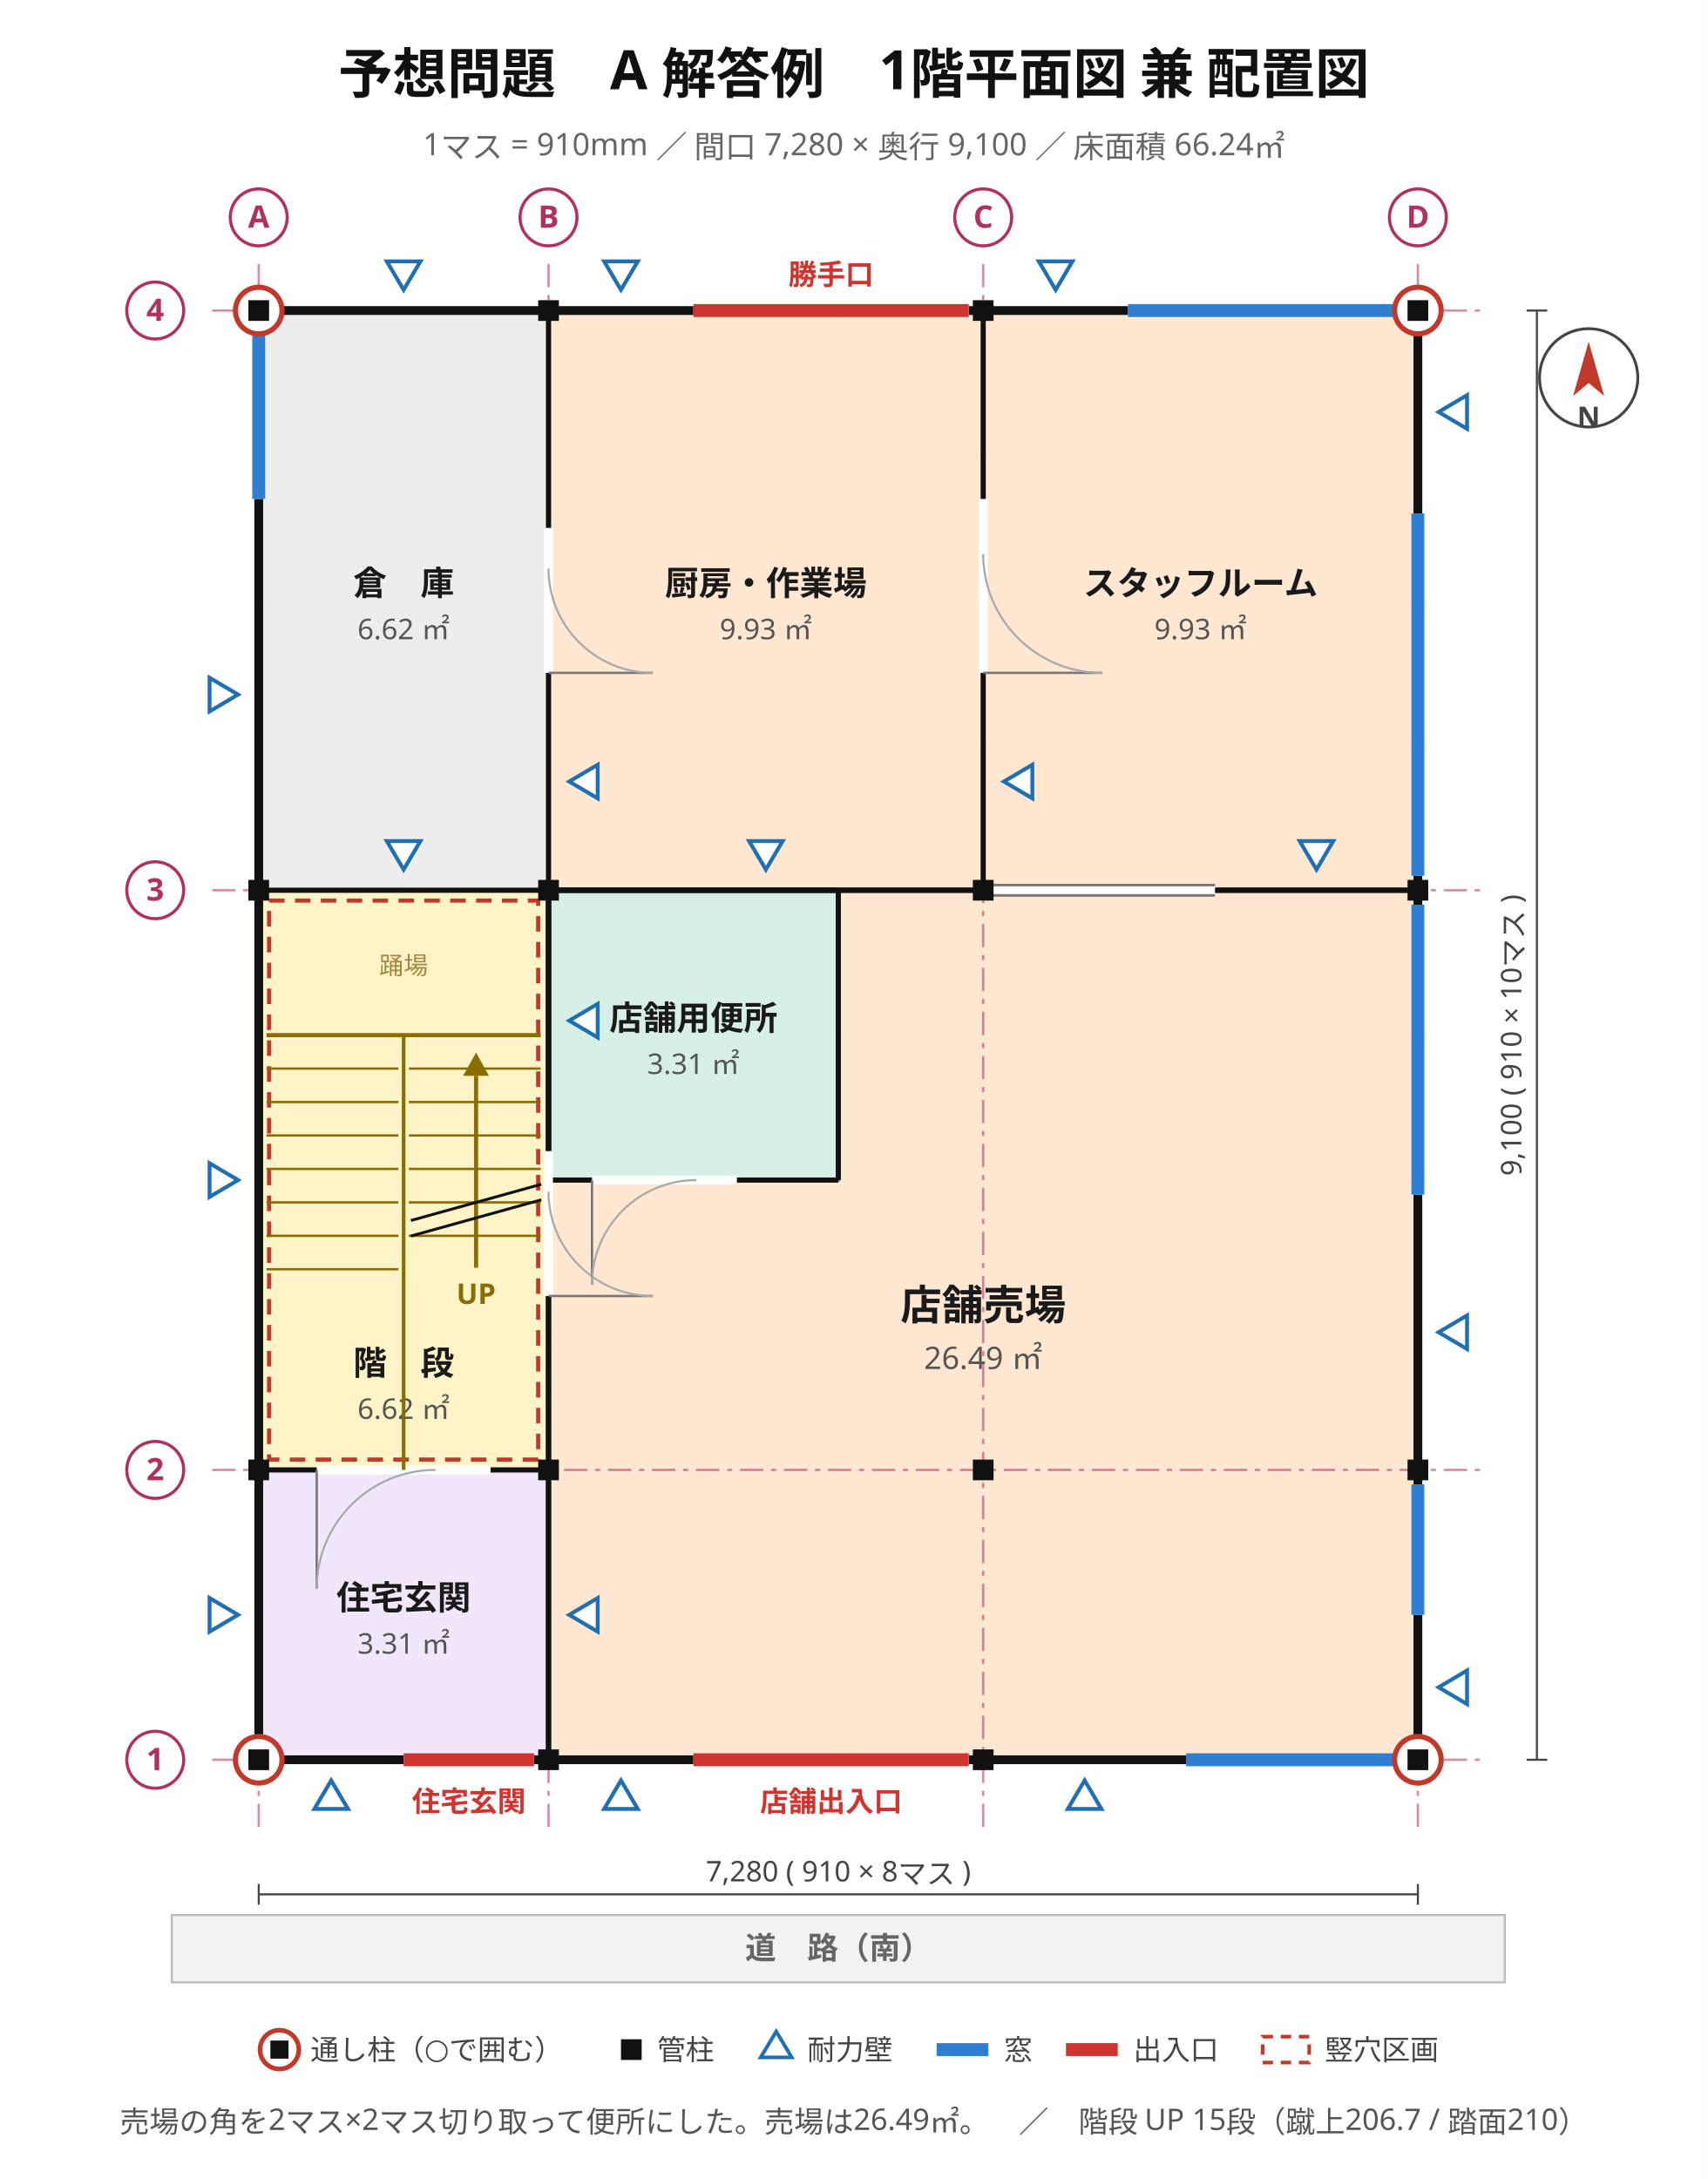
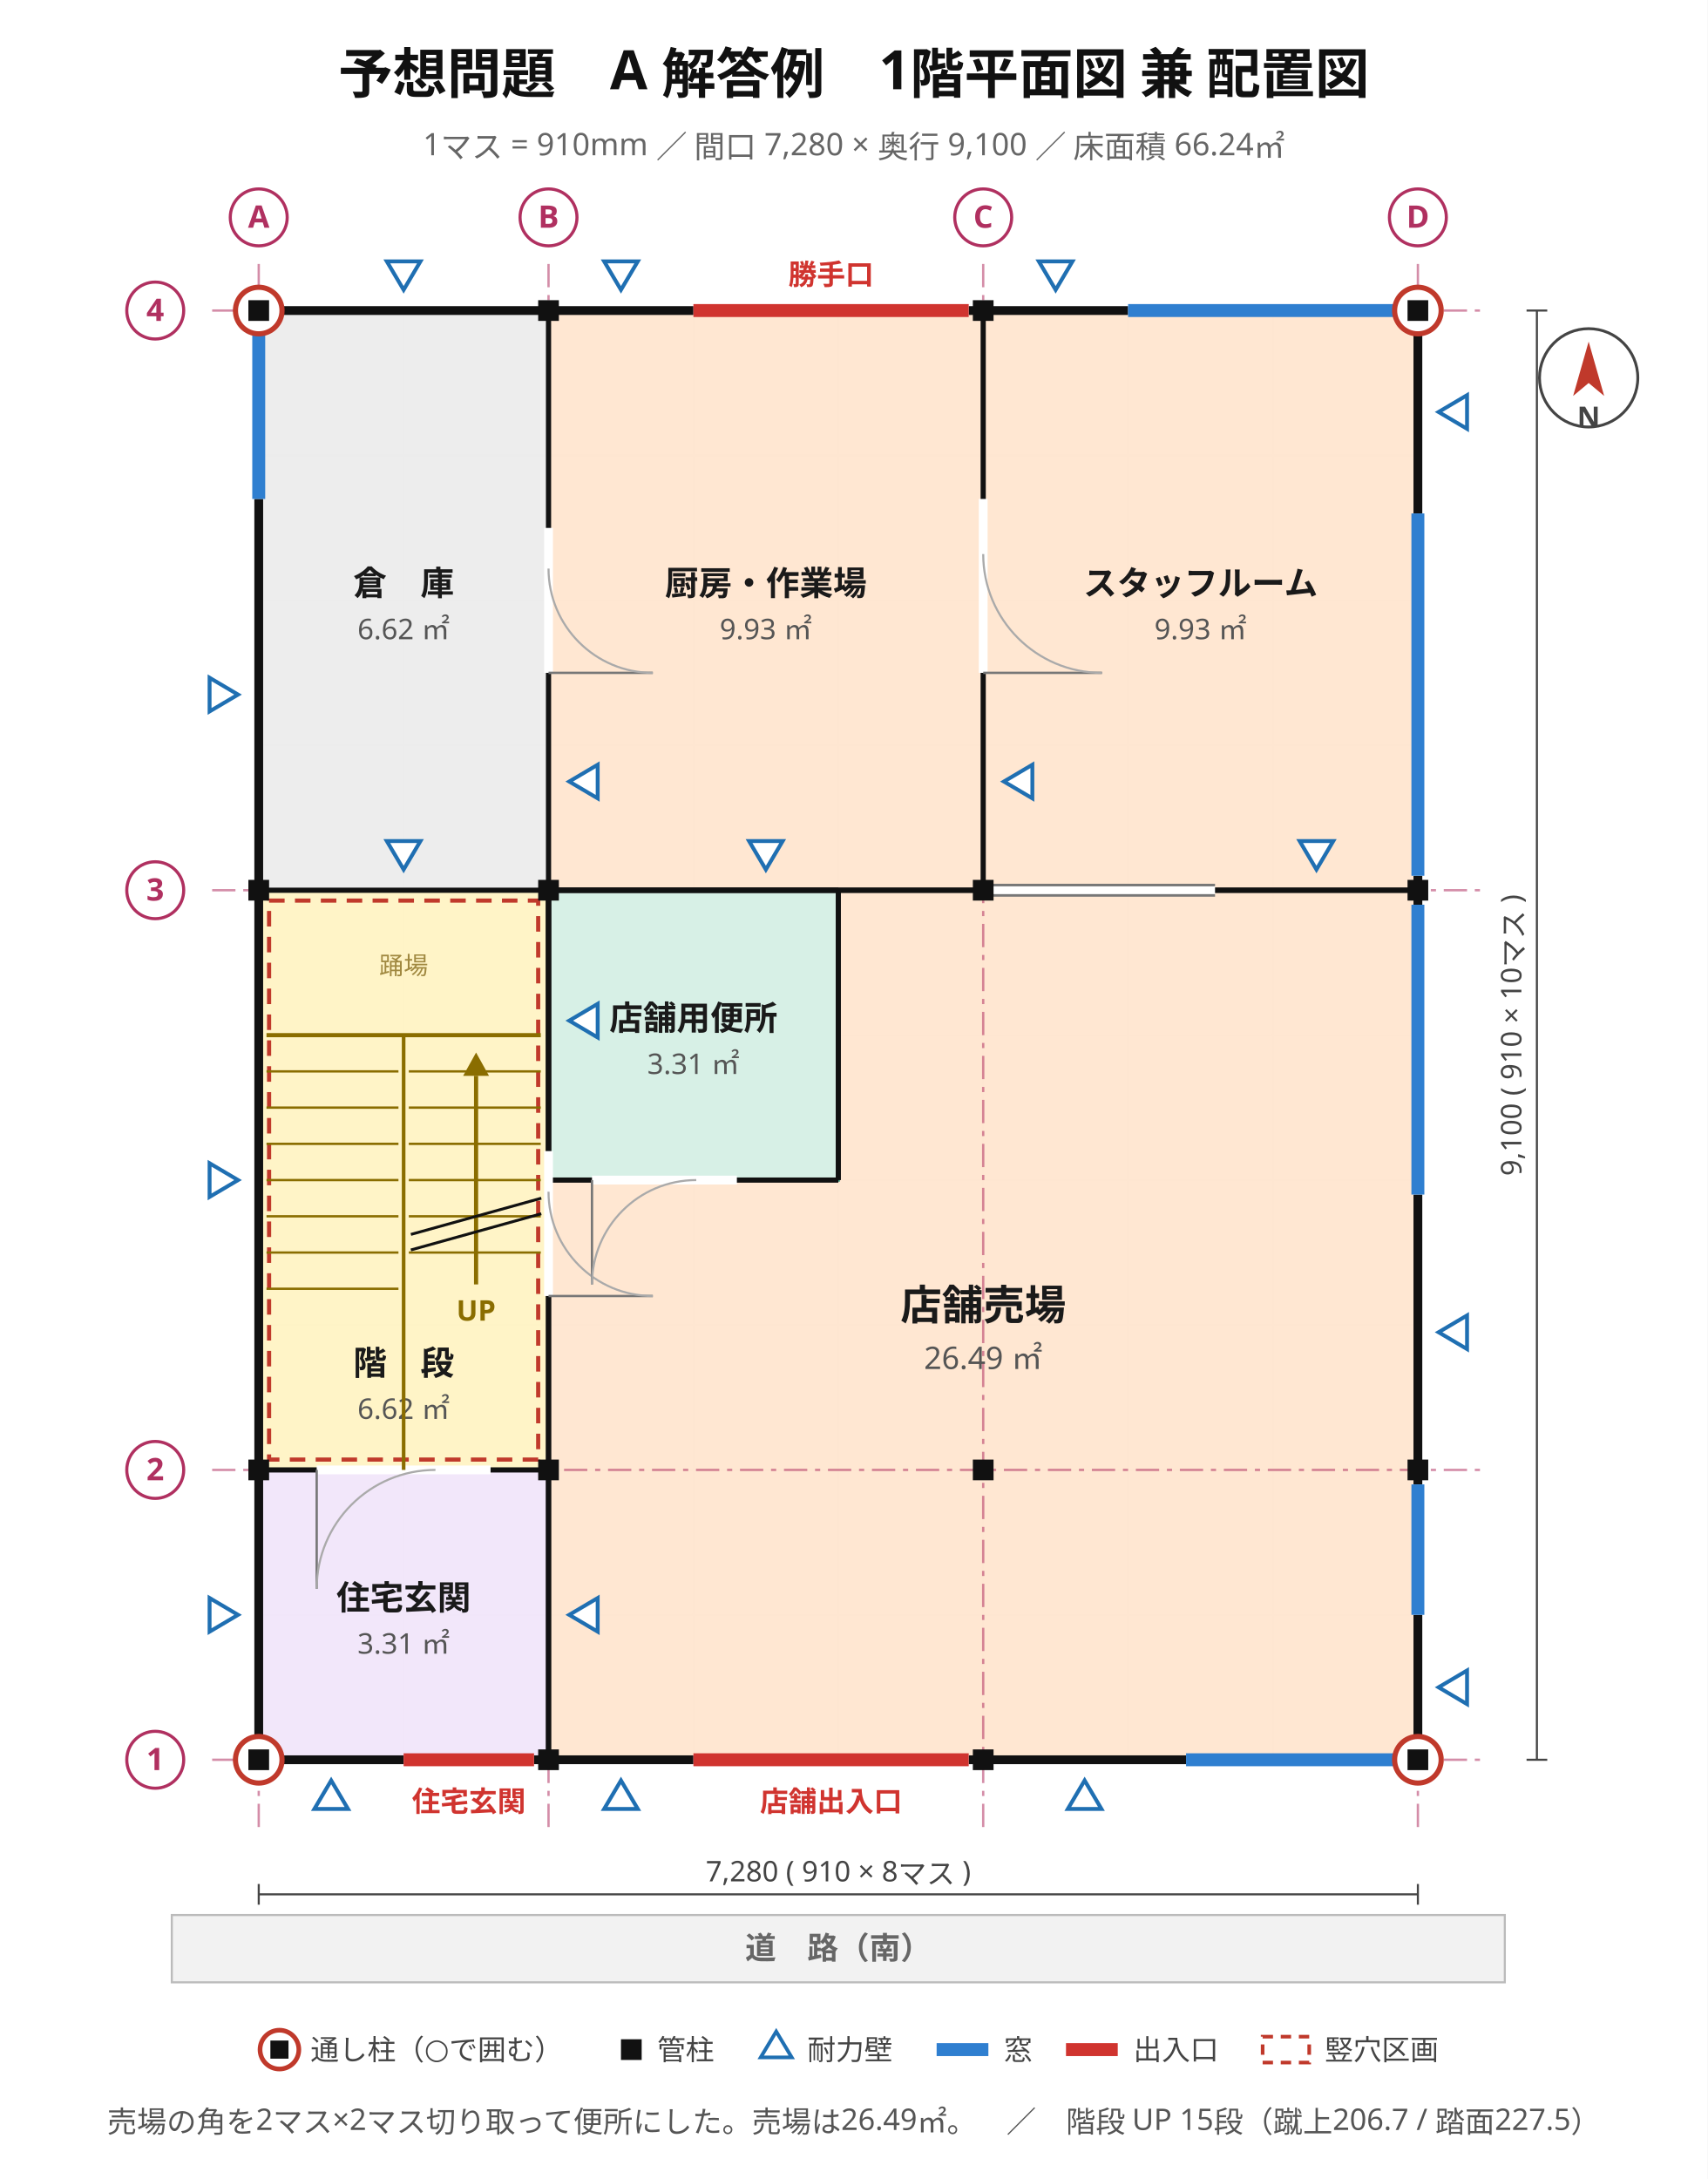
<svg xmlns="http://www.w3.org/2000/svg" viewBox="0 0 660 842" width="660" height="842" font-family="'Hiragino Sans','Hiragino Kaku Gothic ProN','Noto Sans JP','Yu Gothic',Meiryo,'IPAGothic',sans-serif">
  <rect width="660" height="842" fill="#ffffff" />
  <text x="330" y="36" font-size="21" text-anchor="middle" fill="#111" font-weight="700" font-family="'Hiragino Sans','Hiragino Kaku Gothic ProN','Noto Sans JP','Yu Gothic',Meiryo,'IPAGothic',sans-serif">予想問題　A 解答例　1階平面図 兼 配置図</text>
  <text x="330" y="60" font-size="12" text-anchor="middle" fill="#666" font-weight="400" font-family="'Hiragino Sans','Hiragino Kaku Gothic ProN','Noto Sans JP','Yu Gothic',Meiryo,'IPAGothic',sans-serif">1マス = 910mm ／ 間口 7,280 × 奥行 9,100 ／ 床面積 66.24㎡</text>
  <line x1="100" y1="120" x2="100" y2="680" stroke="#e8e8e8" stroke-width="0.7" />
  <line x1="156" y1="120" x2="156" y2="680" stroke="#e8e8e8" stroke-width="0.7" />
  <line x1="212" y1="120" x2="212" y2="680" stroke="#e8e8e8" stroke-width="0.7" />
  <line x1="268" y1="120" x2="268" y2="680" stroke="#e8e8e8" stroke-width="0.7" />
  <line x1="324" y1="120" x2="324" y2="680" stroke="#e8e8e8" stroke-width="0.7" />
  <line x1="380" y1="120" x2="380" y2="680" stroke="#e8e8e8" stroke-width="0.7" />
  <line x1="436" y1="120" x2="436" y2="680" stroke="#e8e8e8" stroke-width="0.7" />
  <line x1="492" y1="120" x2="492" y2="680" stroke="#e8e8e8" stroke-width="0.7" />
  <line x1="548" y1="120" x2="548" y2="680" stroke="#e8e8e8" stroke-width="0.7" />
  <line x1="100" y1="680" x2="548" y2="680" stroke="#e8e8e8" stroke-width="0.7" />
  <line x1="100" y1="624" x2="548" y2="624" stroke="#e8e8e8" stroke-width="0.7" />
  <line x1="100" y1="568" x2="548" y2="568" stroke="#e8e8e8" stroke-width="0.7" />
  <line x1="100" y1="512" x2="548" y2="512" stroke="#e8e8e8" stroke-width="0.7" />
  <line x1="100" y1="456" x2="548" y2="456" stroke="#e8e8e8" stroke-width="0.7" />
  <line x1="100" y1="400" x2="548" y2="400" stroke="#e8e8e8" stroke-width="0.7" />
  <line x1="100" y1="344" x2="548" y2="344" stroke="#e8e8e8" stroke-width="0.7" />
  <line x1="100" y1="288" x2="548" y2="288" stroke="#e8e8e8" stroke-width="0.7" />
  <line x1="100" y1="232" x2="548" y2="232" stroke="#e8e8e8" stroke-width="0.7" />
  <line x1="100" y1="176" x2="548" y2="176" stroke="#e8e8e8" stroke-width="0.7" />
  <line x1="100" y1="120" x2="548" y2="120" stroke="#e8e8e8" stroke-width="0.7" />
  <rect x="100" y="568" width="112" height="112" fill="#f1e6fa" stroke="#8b62b5" stroke-width="1.2" opacity="0.95" />
  <text x="156" y="622" font-size="13" text-anchor="middle" fill="#1a1a1a" font-weight="700" font-family="'Hiragino Sans','Hiragino Kaku Gothic ProN','Noto Sans JP','Yu Gothic',Meiryo,'IPAGothic',sans-serif">住宅玄関</text>
  <text x="156" y="639" font-size="11" text-anchor="middle" fill="#555" font-weight="400" font-family="'Hiragino Sans','Hiragino Kaku Gothic ProN','Noto Sans JP','Yu Gothic',Meiryo,'IPAGothic',sans-serif">3.31 ㎡</text>
  <rect x="100" y="344" width="112" height="224" fill="#fff3c4" stroke="#bb9508" stroke-width="1.2" opacity="0.95" />
  <text x="156" y="531.28" font-size="13" text-anchor="middle" fill="#1a1a1a" font-weight="700" font-family="'Hiragino Sans','Hiragino Kaku Gothic ProN','Noto Sans JP','Yu Gothic',Meiryo,'IPAGothic',sans-serif">階　段</text>
  <text x="156" y="548.28" font-size="11" text-anchor="middle" fill="#555" font-weight="400" font-family="'Hiragino Sans','Hiragino Kaku Gothic ProN','Noto Sans JP','Yu Gothic',Meiryo,'IPAGothic',sans-serif">6.62 ㎡</text>
  <rect x="100" y="120" width="112" height="224" fill="#ececec" stroke="#8a8a8a" stroke-width="1.2" opacity="0.95" />
  <text x="156" y="230" font-size="13" text-anchor="middle" fill="#1a1a1a" font-weight="700" font-family="'Hiragino Sans','Hiragino Kaku Gothic ProN','Noto Sans JP','Yu Gothic',Meiryo,'IPAGothic',sans-serif">倉　庫</text>
  <text x="156" y="247" font-size="11" text-anchor="middle" fill="#555" font-weight="400" font-family="'Hiragino Sans','Hiragino Kaku Gothic ProN','Noto Sans JP','Yu Gothic',Meiryo,'IPAGothic',sans-serif">6.62 ㎡</text>
  <rect x="212" y="344" width="336" height="336" fill="#ffe6d0" stroke="#c9762f" stroke-width="1.2" opacity="0.95" />
  <text x="380" y="510" font-size="16" text-anchor="middle" fill="#1a1a1a" font-weight="700" font-family="'Hiragino Sans','Hiragino Kaku Gothic ProN','Noto Sans JP','Yu Gothic',Meiryo,'IPAGothic',sans-serif">店舗売場</text>
  <text x="380" y="529" font-size="12" text-anchor="middle" fill="#555" font-weight="400" font-family="'Hiragino Sans','Hiragino Kaku Gothic ProN','Noto Sans JP','Yu Gothic',Meiryo,'IPAGothic',sans-serif">26.49 ㎡</text>
  <rect x="212" y="344" width="112" height="112" fill="#d5f0e7" stroke="#2f9077" stroke-width="1.2" opacity="0.95" />
  <text x="268" y="398" font-size="13" text-anchor="middle" fill="#1a1a1a" font-weight="700" font-family="'Hiragino Sans','Hiragino Kaku Gothic ProN','Noto Sans JP','Yu Gothic',Meiryo,'IPAGothic',sans-serif">店舗用便所</text>
  <text x="268" y="415" font-size="11" text-anchor="middle" fill="#555" font-weight="400" font-family="'Hiragino Sans','Hiragino Kaku Gothic ProN','Noto Sans JP','Yu Gothic',Meiryo,'IPAGothic',sans-serif">3.31 ㎡</text>
  <rect x="212" y="120" width="168" height="224" fill="#ffe6d0" stroke="#c9762f" stroke-width="1.2" opacity="0.95" />
  <text x="296" y="230" font-size="13" text-anchor="middle" fill="#1a1a1a" font-weight="700" font-family="'Hiragino Sans','Hiragino Kaku Gothic ProN','Noto Sans JP','Yu Gothic',Meiryo,'IPAGothic',sans-serif">厨房・作業場</text>
  <text x="296" y="247" font-size="11" text-anchor="middle" fill="#555" font-weight="400" font-family="'Hiragino Sans','Hiragino Kaku Gothic ProN','Noto Sans JP','Yu Gothic',Meiryo,'IPAGothic',sans-serif">9.93 ㎡</text>
  <rect x="380" y="120" width="168" height="224" fill="#ffe6d0" stroke="#c9762f" stroke-width="1.2" opacity="0.95" />
  <text x="464" y="230" font-size="13" text-anchor="middle" fill="#1a1a1a" font-weight="700" font-family="'Hiragino Sans','Hiragino Kaku Gothic ProN','Noto Sans JP','Yu Gothic',Meiryo,'IPAGothic',sans-serif">スタッフルーム</text>
  <text x="464" y="247" font-size="11" text-anchor="middle" fill="#555" font-weight="400" font-family="'Hiragino Sans','Hiragino Kaku Gothic ProN','Noto Sans JP','Yu Gothic',Meiryo,'IPAGothic',sans-serif">9.93 ㎡</text>
  <line x1="100" y1="102" x2="100" y2="706" stroke="#b03060" stroke-width="0.9" stroke-dasharray="9 3 2 3" opacity="0.55" />
  <line x1="212" y1="102" x2="212" y2="706" stroke="#b03060" stroke-width="0.9" stroke-dasharray="9 3 2 3" opacity="0.55" />
  <line x1="380" y1="102" x2="380" y2="706" stroke="#b03060" stroke-width="0.9" stroke-dasharray="9 3 2 3" opacity="0.55" />
  <line x1="548" y1="102" x2="548" y2="706" stroke="#b03060" stroke-width="0.9" stroke-dasharray="9 3 2 3" opacity="0.55" />
  <line x1="82" y1="680" x2="574" y2="680" stroke="#b03060" stroke-width="0.9" stroke-dasharray="9 3 2 3" opacity="0.55" />
  <line x1="82" y1="568" x2="574" y2="568" stroke="#b03060" stroke-width="0.9" stroke-dasharray="9 3 2 3" opacity="0.55" />
  <line x1="82" y1="344" x2="574" y2="344" stroke="#b03060" stroke-width="0.9" stroke-dasharray="9 3 2 3" opacity="0.55" />
  <line x1="82" y1="120" x2="574" y2="120" stroke="#b03060" stroke-width="0.9" stroke-dasharray="9 3 2 3" opacity="0.55" />
  <rect x="100" y="120" width="448" height="560" stroke="#111" stroke-width="3.4" fill="none" />
  <line x1="268" y1="680" x2="374.4" y2="680" stroke="#ffffff" stroke-width="4.2" />
  <line x1="268" y1="680" x2="374.4" y2="680" stroke="#d0342f" stroke-width="5.0" />
  <text x="321.2" y="700" font-size="11" text-anchor="middle" fill="#d0342f" font-weight="700" font-family="'Hiragino Sans','Hiragino Kaku Gothic ProN','Noto Sans JP','Yu Gothic',Meiryo,'IPAGothic',sans-serif">店舗出入口</text>
  <line x1="156" y1="680" x2="206.4" y2="680" stroke="#ffffff" stroke-width="4.2" />
  <line x1="156" y1="680" x2="206.4" y2="680" stroke="#d0342f" stroke-width="5.0" />
  <text x="181.2" y="700" font-size="11" text-anchor="middle" fill="#d0342f" font-weight="700" font-family="'Hiragino Sans','Hiragino Kaku Gothic ProN','Noto Sans JP','Yu Gothic',Meiryo,'IPAGothic',sans-serif">住宅玄関</text>
  <line x1="458.4" y1="680" x2="542.4" y2="680" stroke="#ffffff" stroke-width="4.2" />
  <line x1="458.4" y1="680" x2="542.4" y2="680" stroke="#2f7fd0" stroke-width="5.0" />
  <line x1="268" y1="120" x2="374.4" y2="120" stroke="#ffffff" stroke-width="4.2" />
  <line x1="268" y1="120" x2="374.4" y2="120" stroke="#d0342f" stroke-width="5.0" />
  <text x="321.2" y="110" font-size="11" text-anchor="middle" fill="#d0342f" font-weight="700" font-family="'Hiragino Sans','Hiragino Kaku Gothic ProN','Noto Sans JP','Yu Gothic',Meiryo,'IPAGothic',sans-serif">勝手口</text>
  <line x1="436" y1="120" x2="542.4" y2="120" stroke="#ffffff" stroke-width="4.2" />
  <line x1="436" y1="120" x2="542.4" y2="120" stroke="#2f7fd0" stroke-width="5.0" />
  <line x1="100" y1="192.8" x2="100" y2="125.6" stroke="#ffffff" stroke-width="4.2" />
  <line x1="100" y1="192.8" x2="100" y2="125.6" stroke="#2f7fd0" stroke-width="5.0" />
  <line x1="548" y1="624" x2="548" y2="573.6" stroke="#ffffff" stroke-width="4.2" />
  <line x1="548" y1="624" x2="548" y2="573.6" stroke="#2f7fd0" stroke-width="5.0" />
  <line x1="548" y1="461.6" x2="548" y2="349.6" stroke="#ffffff" stroke-width="4.2" />
  <line x1="548" y1="461.6" x2="548" y2="349.6" stroke="#2f7fd0" stroke-width="5.0" />
  <line x1="548" y1="338.4" x2="548" y2="198.4" stroke="#ffffff" stroke-width="4.2" />
  <line x1="548" y1="338.4" x2="548" y2="198.4" stroke="#2f7fd0" stroke-width="5.0" />
-   <line x1="100" y1="568" x2="212" y2="568" stroke="#111" stroke-width="2.0" />
+   <line x1="212" y1="680" x2="212" y2="344" stroke="#111" stroke-width="2.0" />
  <line x1="380" y1="344" x2="548" y2="344" stroke="#111" stroke-width="2.0" />
-   <line x1="212" y1="456" x2="324" y2="456" stroke="#111" stroke-width="2.0" />
-   <line x1="100" y1="344" x2="212" y2="344" stroke="#111" stroke-width="2.0" />
-   <line x1="380" y1="344" x2="380" y2="120" stroke="#111" stroke-width="2.0" />
-   <line x1="212" y1="344" x2="380" y2="344" stroke="#111" stroke-width="2.0" />
-   <line x1="212" y1="680" x2="212" y2="344" stroke="#111" stroke-width="2.0" />
-   <line x1="212" y1="344" x2="548" y2="344" stroke="#111" stroke-width="2.0" />
-   <line x1="324" y1="456" x2="324" y2="344" stroke="#111" stroke-width="2.0" />
-   <line x1="212" y1="344" x2="212" y2="120" stroke="#111" stroke-width="2.0" />
  <line x1="212" y1="568" x2="212" y2="344" stroke="#111" stroke-width="2.0" />
  <line x1="212" y1="456" x2="212" y2="344" stroke="#111" stroke-width="2.0" />
+   <line x1="212" y1="680" x2="212" y2="568" stroke="#111" stroke-width="2.0" />
+   <line x1="100" y1="344" x2="212" y2="344" stroke="#111" stroke-width="2.0" />
+   <line x1="324" y1="456" x2="324" y2="344" stroke="#111" stroke-width="2.0" />
+   <line x1="100" y1="568" x2="212" y2="568" stroke="#111" stroke-width="2.0" />
+   <line x1="212" y1="344" x2="548" y2="344" stroke="#111" stroke-width="2.0" />
+   <line x1="212" y1="344" x2="380" y2="344" stroke="#111" stroke-width="2.0" />
+   <line x1="212" y1="456" x2="324" y2="456" stroke="#111" stroke-width="2.0" />
+   <line x1="380" y1="344" x2="380" y2="120" stroke="#111" stroke-width="2.0" />
  <line x1="212" y1="344" x2="324" y2="344" stroke="#111" stroke-width="2.0" />
-   <line x1="212" y1="680" x2="212" y2="568" stroke="#111" stroke-width="2.0" />
+   <line x1="212" y1="344" x2="212" y2="120" stroke="#111" stroke-width="2.0" />
  <line x1="122.4" y1="568" x2="189.6" y2="568" stroke="#ffffff" stroke-width="3.4" />
  <line x1="122.4" y1="568" x2="122.4" y2="613.92" stroke="#777" stroke-width="0.9" />
  <path d="M 122.4 613.9 A 45.9 45.9 0 0 1 168.3 568.0" stroke="#aaa" stroke-width="0.8" fill="none" />
  <line x1="212" y1="500.8" x2="212" y2="444.8" stroke="#ffffff" stroke-width="3.4" />
  <line x1="212" y1="500.8" x2="252.32" y2="500.8" stroke="#777" stroke-width="0.9" />
  <path d="M 252.3 500.8 A 40.3 40.3 0 0 1 212.0 460.5" stroke="#aaa" stroke-width="0.8" fill="none" />
  <line x1="228.8" y1="456" x2="284.8" y2="456" stroke="#ffffff" stroke-width="3.4" />
  <line x1="228.8" y1="456" x2="228.8" y2="496.32" stroke="#777" stroke-width="0.9" />
  <path d="M 228.8 496.3 A 40.3 40.3 0 0 1 269.1 456.0" stroke="#aaa" stroke-width="0.8" fill="none" />
  <line x1="380" y1="344" x2="469.6" y2="344" stroke="#ffffff" stroke-width="3.4" />
  <line x1="380" y1="342" x2="469.6" y2="342" stroke="#777" stroke-width="1.0" />
  <line x1="380" y1="346" x2="469.6" y2="346" stroke="#777" stroke-width="1.0" />
  <line x1="212" y1="260" x2="212" y2="204" stroke="#ffffff" stroke-width="3.4" />
  <line x1="212" y1="260" x2="252.32" y2="260" stroke="#777" stroke-width="0.9" />
  <path d="M 252.3 260.0 A 40.3 40.3 0 0 1 212.0 219.7" stroke="#aaa" stroke-width="0.8" fill="none" />
  <line x1="380" y1="260" x2="380" y2="192.8" stroke="#ffffff" stroke-width="3.4" />
  <line x1="380" y1="260" x2="425.92" y2="260" stroke="#777" stroke-width="0.9" />
  <path d="M 425.9 260.0 A 45.9 45.9 0 0 1 380.0 214.1" stroke="#aaa" stroke-width="0.8" fill="none" />
  <rect x="104" y="348" width="104" height="216" fill="none" stroke="#c0392b" stroke-width="1.6" stroke-dasharray="6 4" />
  <line x1="103" y1="400" x2="209" y2="400" stroke="#8a6d00" stroke-width="1.6" />
  <line x1="156" y1="568" x2="156" y2="400" stroke="#8a6d00" stroke-width="1.4" />
-   <line x1="158" y1="412.92" x2="209" y2="412.92" stroke="#8a6d00" stroke-width="0.9" />
-   <line x1="158" y1="425.85" x2="209" y2="425.85" stroke="#8a6d00" stroke-width="0.9" />
-   <line x1="158" y1="438.77" x2="209" y2="438.77" stroke="#8a6d00" stroke-width="0.9" />
-   <line x1="158" y1="451.69" x2="209" y2="451.69" stroke="#8a6d00" stroke-width="0.9" />
-   <line x1="158" y1="464.62" x2="209" y2="464.62" stroke="#8a6d00" stroke-width="0.9" />
-   <line x1="158" y1="477.54" x2="209" y2="477.54" stroke="#8a6d00" stroke-width="0.9" />
-   <line x1="103" y1="412.92" x2="154" y2="412.92" stroke="#8a6d00" stroke-width="0.9" />
-   <line x1="103" y1="425.85" x2="154" y2="425.85" stroke="#8a6d00" stroke-width="0.9" />
-   <line x1="103" y1="438.77" x2="154" y2="438.77" stroke="#8a6d00" stroke-width="0.9" />
-   <line x1="103" y1="451.69" x2="154" y2="451.69" stroke="#8a6d00" stroke-width="0.9" />
-   <line x1="103" y1="464.62" x2="154" y2="464.62" stroke="#8a6d00" stroke-width="0.9" />
-   <line x1="103" y1="477.54" x2="154" y2="477.54" stroke="#8a6d00" stroke-width="0.9" />
-   <line x1="103" y1="490.46" x2="154" y2="490.46" stroke="#8a6d00" stroke-width="0.9" />
-   <line x1="184" y1="489.86" x2="184" y2="415.72" stroke="#8a6d00" stroke-width="1.6" />
+   <line x1="158" y1="414" x2="209" y2="414" stroke="#8a6d00" stroke-width="0.9" />
+   <line x1="158" y1="428" x2="209" y2="428" stroke="#8a6d00" stroke-width="0.9" />
+   <line x1="158" y1="442" x2="209" y2="442" stroke="#8a6d00" stroke-width="0.9" />
+   <line x1="158" y1="456" x2="209" y2="456" stroke="#8a6d00" stroke-width="0.9" />
+   <line x1="158" y1="470" x2="209" y2="470" stroke="#8a6d00" stroke-width="0.9" />
+   <line x1="158" y1="484" x2="209" y2="484" stroke="#8a6d00" stroke-width="0.9" />
+   <line x1="103" y1="414" x2="154" y2="414" stroke="#8a6d00" stroke-width="0.9" />
+   <line x1="103" y1="428" x2="154" y2="428" stroke="#8a6d00" stroke-width="0.9" />
+   <line x1="103" y1="442" x2="154" y2="442" stroke="#8a6d00" stroke-width="0.9" />
+   <line x1="103" y1="456" x2="154" y2="456" stroke="#8a6d00" stroke-width="0.9" />
+   <line x1="103" y1="470" x2="154" y2="470" stroke="#8a6d00" stroke-width="0.9" />
+   <line x1="103" y1="484" x2="154" y2="484" stroke="#8a6d00" stroke-width="0.9" />
+   <line x1="103" y1="498" x2="154" y2="498" stroke="#8a6d00" stroke-width="0.9" />
+   <line x1="184" y1="496.32" x2="184" y2="415.72" stroke="#8a6d00" stroke-width="1.6" />
  <polygon points="184,406.72 179,415.72 189,415.72" fill="#8a6d00" />
-   <text x="184" y="503.86" font-size="11" text-anchor="middle" fill="#8a6d00" font-weight="700" font-family="'Hiragino Sans','Hiragino Kaku Gothic ProN','Noto Sans JP','Yu Gothic',Meiryo,'IPAGothic',sans-serif">UP</text>
-   <line x1="158.8" y1="471.62" x2="209.2" y2="457.62" stroke="#111" stroke-width="1.1" />
-   <line x1="158.8" y1="477.62" x2="209.2" y2="463.62" stroke="#111" stroke-width="1.1" />
+   <text x="184" y="510.32" font-size="11" text-anchor="middle" fill="#8a6d00" font-weight="700" font-family="'Hiragino Sans','Hiragino Kaku Gothic ProN','Noto Sans JP','Yu Gothic',Meiryo,'IPAGothic',sans-serif">UP</text>
+   <line x1="158.8" y1="477" x2="209.2" y2="463" stroke="#111" stroke-width="1.1" />
+   <line x1="158.8" y1="483" x2="209.2" y2="469" stroke="#111" stroke-width="1.1" />
  <text x="156" y="376.48" font-size="9.5" text-anchor="middle" fill="#a08840" font-weight="400" font-family="'Hiragino Sans','Hiragino Kaku Gothic ProN','Noto Sans JP','Yu Gothic',Meiryo,'IPAGothic',sans-serif">踊場</text>
  <polygon points="92,624 81,617.5 81,630.5" fill="#ffffff" stroke="#1f6fb2" stroke-width="1.5" />
  <polygon points="92,456 81,449.5 81,462.5" fill="#ffffff" stroke="#1f6fb2" stroke-width="1.5" />
  <polygon points="92,268.4 81,261.9 81,274.9" fill="#ffffff" stroke="#1f6fb2" stroke-width="1.5" />
  <polygon points="220,624 231,617.5 231,630.5" fill="#ffffff" stroke="#1f6fb2" stroke-width="1.5" />
  <polygon points="220,394.4 231,387.9 231,400.9" fill="#ffffff" stroke="#1f6fb2" stroke-width="1.5" />
  <polygon points="220,302 231,295.5 231,308.5" fill="#ffffff" stroke="#1f6fb2" stroke-width="1.5" />
  <polygon points="388,302 399,295.5 399,308.5" fill="#ffffff" stroke="#1f6fb2" stroke-width="1.5" />
  <polygon points="556,652 567,645.5 567,658.5" fill="#ffffff" stroke="#1f6fb2" stroke-width="1.5" />
  <polygon points="556,514.8 567,508.3 567,521.3" fill="#ffffff" stroke="#1f6fb2" stroke-width="1.5" />
  <polygon points="556,159.2 567,152.7 567,165.7" fill="#ffffff" stroke="#1f6fb2" stroke-width="1.5" />
  <polygon points="128,688 121.5,699 134.5,699" fill="#ffffff" stroke="#1f6fb2" stroke-width="1.5" />
  <polygon points="240,688 233.5,699 246.5,699" fill="#ffffff" stroke="#1f6fb2" stroke-width="1.5" />
  <polygon points="419.2,688 412.7,699 425.7,699" fill="#ffffff" stroke="#1f6fb2" stroke-width="1.5" />
  <polygon points="156,336 149.5,325 162.5,325" fill="#ffffff" stroke="#1f6fb2" stroke-width="1.5" />
  <polygon points="296,336 289.5,325 302.5,325" fill="#ffffff" stroke="#1f6fb2" stroke-width="1.5" />
  <polygon points="508.8,336 502.3,325 515.3,325" fill="#ffffff" stroke="#1f6fb2" stroke-width="1.5" />
  <polygon points="156,112 149.5,101 162.5,101" fill="#ffffff" stroke="#1f6fb2" stroke-width="1.5" />
  <polygon points="240,112 233.5,101 246.5,101" fill="#ffffff" stroke="#1f6fb2" stroke-width="1.5" />
  <polygon points="408,112 401.5,101 414.5,101" fill="#ffffff" stroke="#1f6fb2" stroke-width="1.5" />
  <rect x="208" y="676" width="8" height="8" fill="#111" />
  <rect x="376" y="676" width="8" height="8" fill="#111" />
  <rect x="96" y="564" width="8" height="8" fill="#111" />
  <rect x="544" y="564" width="8" height="8" fill="#111" />
  <rect x="96" y="340" width="8" height="8" fill="#111" />
  <rect x="544" y="340" width="8" height="8" fill="#111" />
  <rect x="208" y="116" width="8" height="8" fill="#111" />
  <rect x="376" y="116" width="8" height="8" fill="#111" />
  <rect x="208" y="564" width="8" height="8" fill="#111" />
  <rect x="376" y="564" width="8" height="8" fill="#111" />
  <rect x="208" y="340" width="8" height="8" fill="#111" />
  <rect x="376" y="340" width="8" height="8" fill="#111" />
  <circle cx="100" cy="680" r="9" fill="#ffffff" stroke="#c0392b" stroke-width="2.0" />
  <rect x="96" y="676" width="8" height="8" fill="#111" />
  <circle cx="548" cy="680" r="9" fill="#ffffff" stroke="#c0392b" stroke-width="2.0" />
  <rect x="544" y="676" width="8" height="8" fill="#111" />
  <circle cx="100" cy="120" r="9" fill="#ffffff" stroke="#c0392b" stroke-width="2.0" />
  <rect x="96" y="116" width="8" height="8" fill="#111" />
  <circle cx="548" cy="120" r="9" fill="#ffffff" stroke="#c0392b" stroke-width="2.0" />
  <rect x="544" y="116" width="8" height="8" fill="#111" />
  <circle cx="100" cy="84" r="11" fill="#ffffff" stroke="#b03060" stroke-width="1.2" />
  <text x="100" y="88" font-size="12" text-anchor="middle" fill="#b03060" font-weight="700" font-family="'Hiragino Sans','Hiragino Kaku Gothic ProN','Noto Sans JP','Yu Gothic',Meiryo,'IPAGothic',sans-serif">A</text>
  <circle cx="212" cy="84" r="11" fill="#ffffff" stroke="#b03060" stroke-width="1.2" />
  <text x="212" y="88" font-size="12" text-anchor="middle" fill="#b03060" font-weight="700" font-family="'Hiragino Sans','Hiragino Kaku Gothic ProN','Noto Sans JP','Yu Gothic',Meiryo,'IPAGothic',sans-serif">B</text>
  <circle cx="380" cy="84" r="11" fill="#ffffff" stroke="#b03060" stroke-width="1.2" />
  <text x="380" y="88" font-size="12" text-anchor="middle" fill="#b03060" font-weight="700" font-family="'Hiragino Sans','Hiragino Kaku Gothic ProN','Noto Sans JP','Yu Gothic',Meiryo,'IPAGothic',sans-serif">C</text>
  <circle cx="548" cy="84" r="11" fill="#ffffff" stroke="#b03060" stroke-width="1.2" />
  <text x="548" y="88" font-size="12" text-anchor="middle" fill="#b03060" font-weight="700" font-family="'Hiragino Sans','Hiragino Kaku Gothic ProN','Noto Sans JP','Yu Gothic',Meiryo,'IPAGothic',sans-serif">D</text>
  <circle cx="60" cy="680" r="11" fill="#ffffff" stroke="#b03060" stroke-width="1.2" />
  <text x="60" y="684" font-size="12" text-anchor="middle" fill="#b03060" font-weight="700" font-family="'Hiragino Sans','Hiragino Kaku Gothic ProN','Noto Sans JP','Yu Gothic',Meiryo,'IPAGothic',sans-serif">1</text>
  <circle cx="60" cy="568" r="11" fill="#ffffff" stroke="#b03060" stroke-width="1.2" />
  <text x="60" y="572" font-size="12" text-anchor="middle" fill="#b03060" font-weight="700" font-family="'Hiragino Sans','Hiragino Kaku Gothic ProN','Noto Sans JP','Yu Gothic',Meiryo,'IPAGothic',sans-serif">2</text>
  <circle cx="60" cy="344" r="11" fill="#ffffff" stroke="#b03060" stroke-width="1.2" />
  <text x="60" y="348" font-size="12" text-anchor="middle" fill="#b03060" font-weight="700" font-family="'Hiragino Sans','Hiragino Kaku Gothic ProN','Noto Sans JP','Yu Gothic',Meiryo,'IPAGothic',sans-serif">3</text>
  <circle cx="60" cy="120" r="11" fill="#ffffff" stroke="#b03060" stroke-width="1.2" />
  <text x="60" y="124" font-size="12" text-anchor="middle" fill="#b03060" font-weight="700" font-family="'Hiragino Sans','Hiragino Kaku Gothic ProN','Noto Sans JP','Yu Gothic',Meiryo,'IPAGothic',sans-serif">4</text>
  <line x1="100" y1="732" x2="548" y2="732" stroke="#444" stroke-width="0.8" />
  <line x1="100" y1="728" x2="100" y2="736" stroke="#444" stroke-width="0.8" />
  <line x1="548" y1="728" x2="548" y2="736" stroke="#444" stroke-width="0.8" />
  <text x="324" y="727" font-size="11" text-anchor="middle" fill="#444" font-weight="400" font-family="'Hiragino Sans','Hiragino Kaku Gothic ProN','Noto Sans JP','Yu Gothic',Meiryo,'IPAGothic',sans-serif">7,280  ( 910 × 8マス )</text>
  <line x1="594" y1="680" x2="594" y2="120" stroke="#444" stroke-width="0.8" />
  <line x1="590" y1="680" x2="598" y2="680" stroke="#444" stroke-width="0.8" />
  <line x1="590" y1="120" x2="598" y2="120" stroke="#444" stroke-width="0.8" />
  <g transform="translate(588,400) rotate(-90)">
    <text x="0" y="0" font-size="11" text-anchor="middle" fill="#444" font-weight="400" font-family="'Hiragino Sans','Hiragino Kaku Gothic ProN','Noto Sans JP','Yu Gothic',Meiryo,'IPAGothic',sans-serif">9,100  ( 910 × 10マス )</text>
  </g>
  <circle cx="614" cy="146" r="19" fill="#ffffff" stroke="#444" stroke-width="1.1" />
  <polygon points="614,132 608,153 614,148 620,153" fill="#c0392b" />
  <text x="614" y="165" font-size="11" text-anchor="middle" fill="#444" font-weight="700" font-family="'Hiragino Sans','Hiragino Kaku Gothic ProN','Noto Sans JP','Yu Gothic',Meiryo,'IPAGothic',sans-serif">N</text>
  <rect x="66.4" y="740" width="515.2" height="26" fill="#f2f2f2" stroke="#bbb" stroke-width="0.8" />
  <text x="324" y="757" font-size="12" text-anchor="middle" fill="#666" font-weight="700" font-family="'Hiragino Sans','Hiragino Kaku Gothic ProN','Noto Sans JP','Yu Gothic',Meiryo,'IPAGothic',sans-serif">道　路（南）</text>
  <circle cx="108" cy="792" r="7.5" fill="#ffffff" stroke="#c0392b" stroke-width="1.8" />
  <rect x="104.5" y="788.5" width="7" height="7" fill="#111" />
  <text x="120" y="796" font-size="11" text-anchor="start" fill="#444" font-weight="400" font-family="'Hiragino Sans','Hiragino Kaku Gothic ProN','Noto Sans JP','Yu Gothic',Meiryo,'IPAGothic',sans-serif">通し柱（○で囲む）</text>
  <rect x="240" y="788" width="8" height="8" fill="#111" />
  <text x="254" y="796" font-size="11" text-anchor="start" fill="#444" font-weight="400" font-family="'Hiragino Sans','Hiragino Kaku Gothic ProN','Noto Sans JP','Yu Gothic',Meiryo,'IPAGothic',sans-serif">管柱</text>
  <polygon points="300,785 294,795 306,795" fill="#fff" stroke="#1f6fb2" stroke-width="1.4" />
  <text x="312" y="796" font-size="11" text-anchor="start" fill="#444" font-weight="400" font-family="'Hiragino Sans','Hiragino Kaku Gothic ProN','Noto Sans JP','Yu Gothic',Meiryo,'IPAGothic',sans-serif">耐力壁</text>
  <line x1="362" y1="792" x2="382" y2="792" stroke="#2f7fd0" stroke-width="5" />
  <text x="388" y="796" font-size="11" text-anchor="start" fill="#444" font-weight="400" font-family="'Hiragino Sans','Hiragino Kaku Gothic ProN','Noto Sans JP','Yu Gothic',Meiryo,'IPAGothic',sans-serif">窓</text>
  <line x1="412" y1="792" x2="432" y2="792" stroke="#d0342f" stroke-width="5" />
  <text x="438" y="796" font-size="11" text-anchor="start" fill="#444" font-weight="400" font-family="'Hiragino Sans','Hiragino Kaku Gothic ProN','Noto Sans JP','Yu Gothic',Meiryo,'IPAGothic',sans-serif">出入口</text>
  <rect x="488" y="787" width="18" height="10" fill="none" stroke="#c0392b" stroke-width="1.4" stroke-dasharray="4 3" />
  <text x="512" y="796" font-size="11" text-anchor="start" fill="#444" font-weight="400" font-family="'Hiragino Sans','Hiragino Kaku Gothic ProN','Noto Sans JP','Yu Gothic',Meiryo,'IPAGothic',sans-serif">竪穴区画</text>
-   <text x="330" y="824" font-size="11.5" text-anchor="middle" fill="#555" font-weight="400" font-family="'Hiragino Sans','Hiragino Kaku Gothic ProN','Noto Sans JP','Yu Gothic',Meiryo,'IPAGothic',sans-serif">売場の角を2マス×2マス切り取って便所にした。売場は26.49㎡。　／　階段 UP 15段（蹴上206.7 / 踏面210）</text>
+   <text x="330" y="824" font-size="11.5" text-anchor="middle" fill="#555" font-weight="400" font-family="'Hiragino Sans','Hiragino Kaku Gothic ProN','Noto Sans JP','Yu Gothic',Meiryo,'IPAGothic',sans-serif">売場の角を2マス×2マス切り取って便所にした。売場は26.49㎡。　／　階段 UP 15段（蹴上206.7 / 踏面227.5）</text>
</svg>
